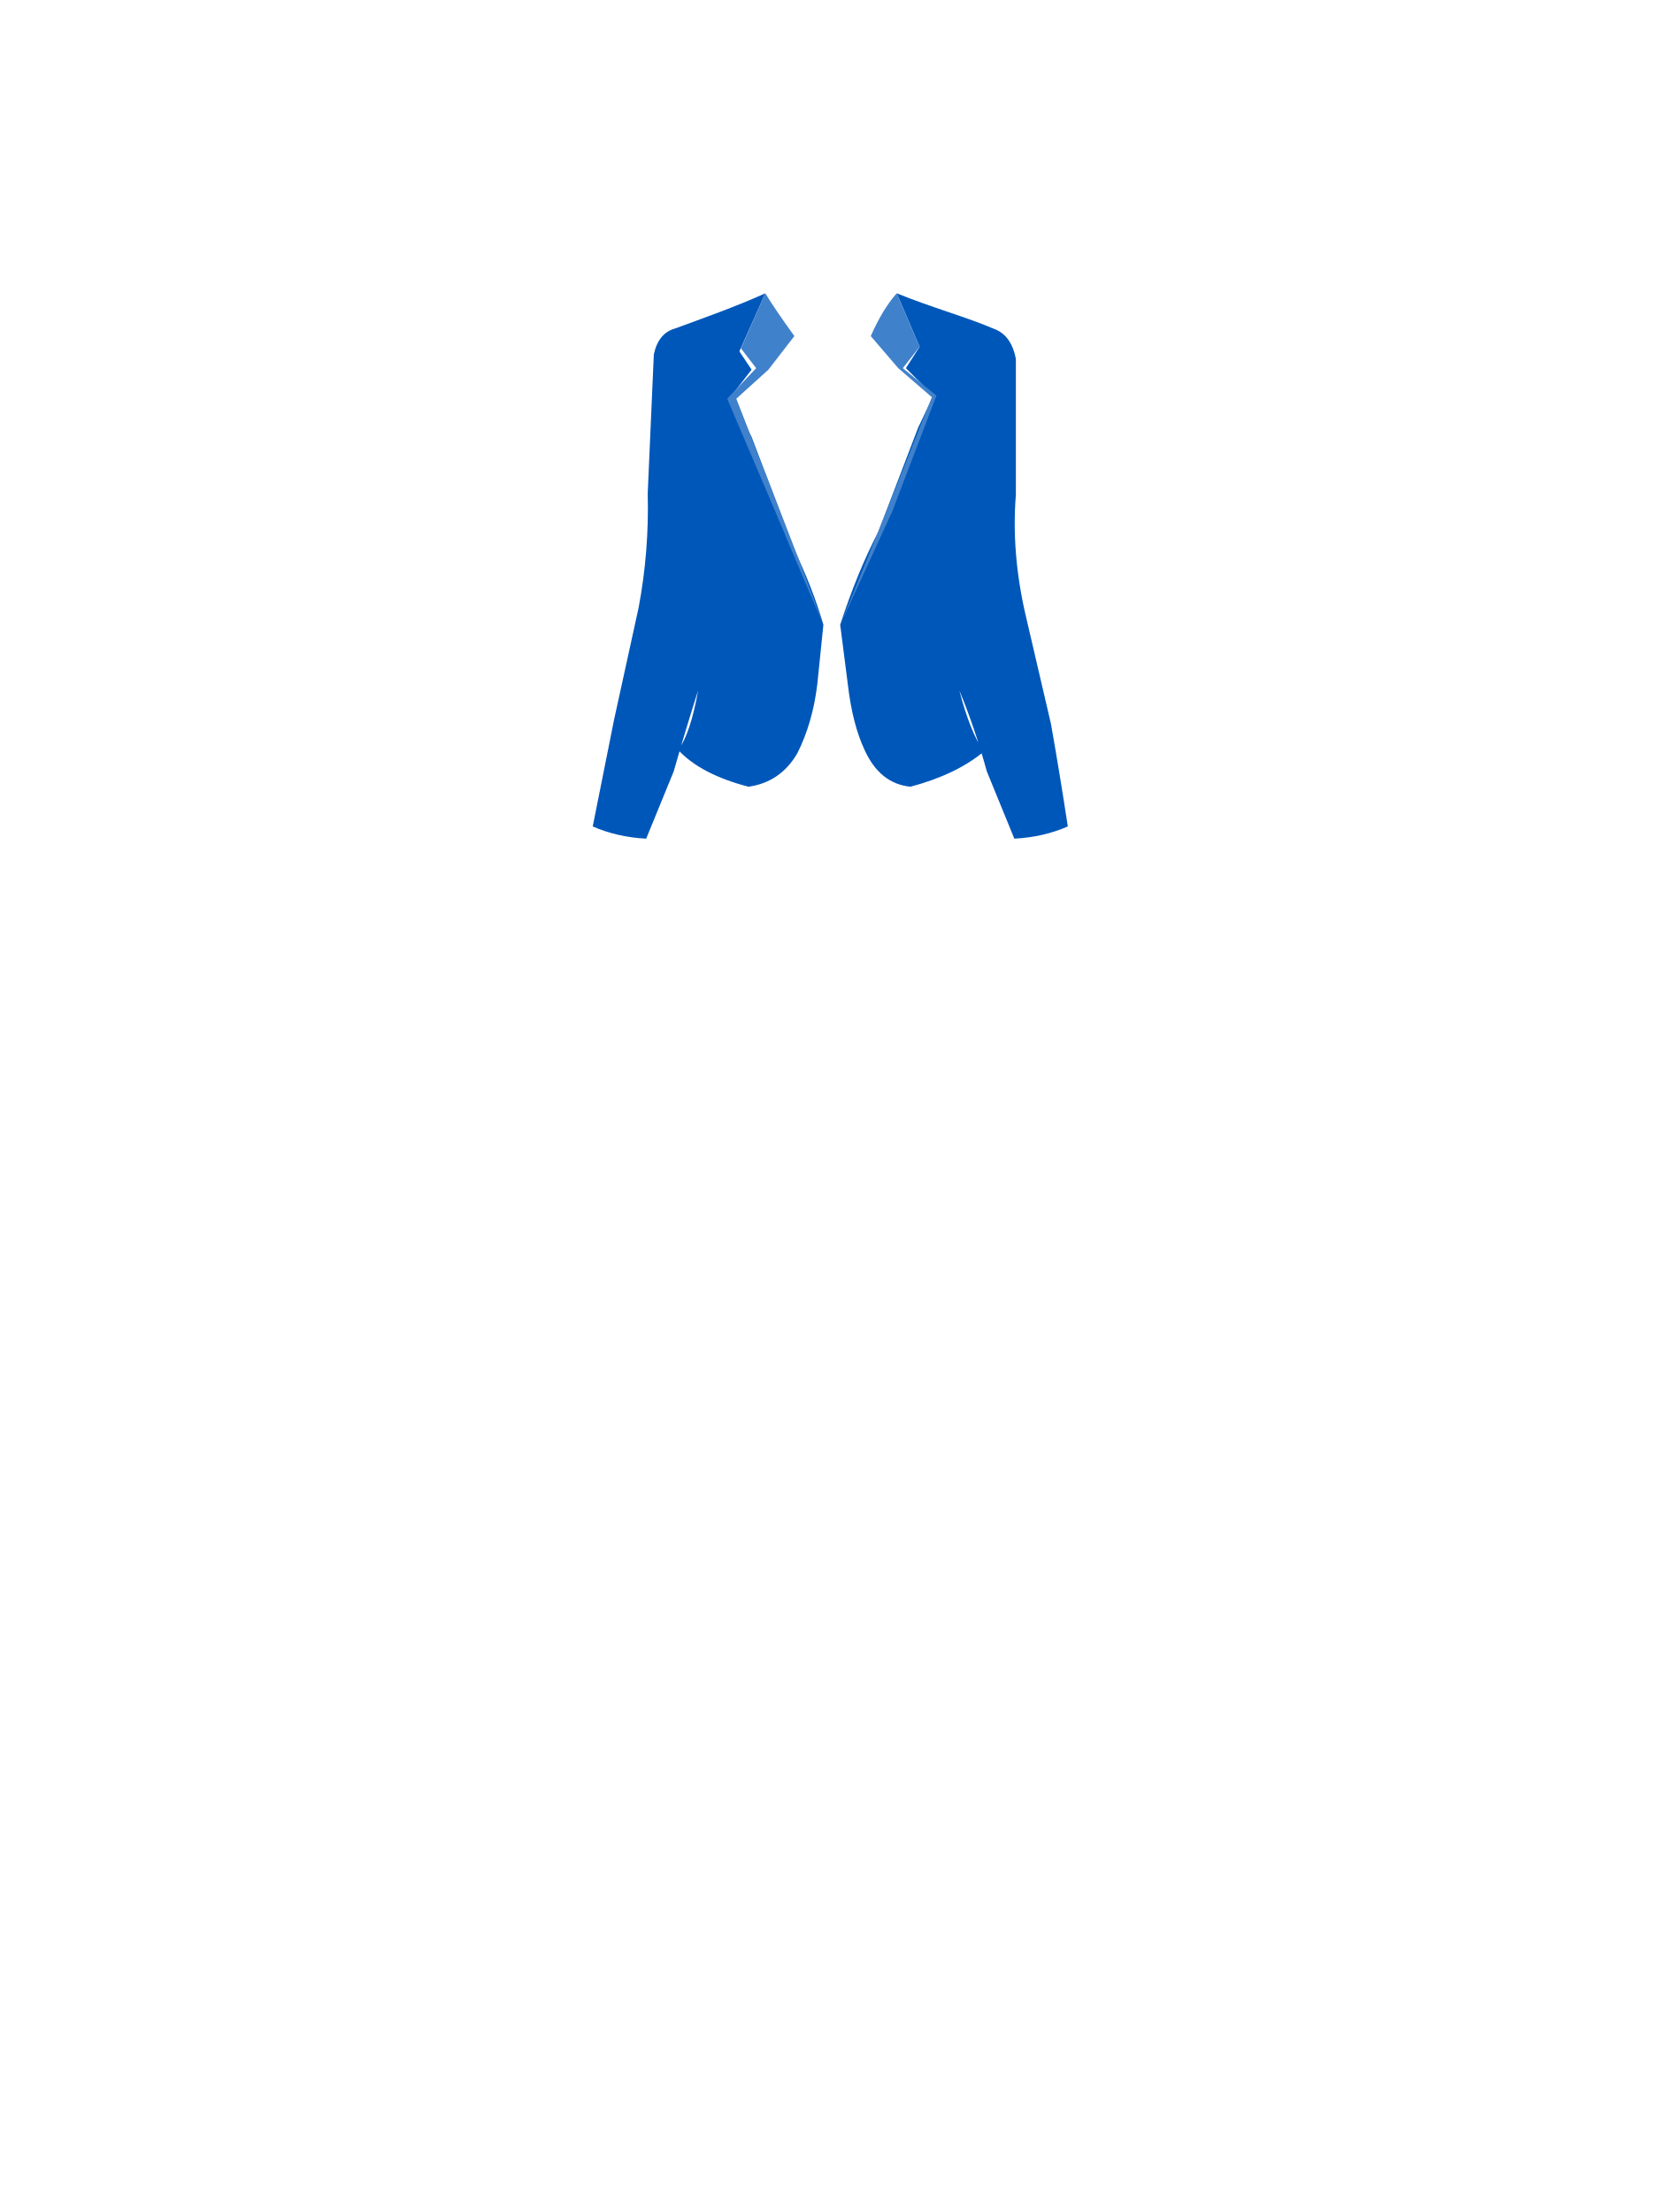
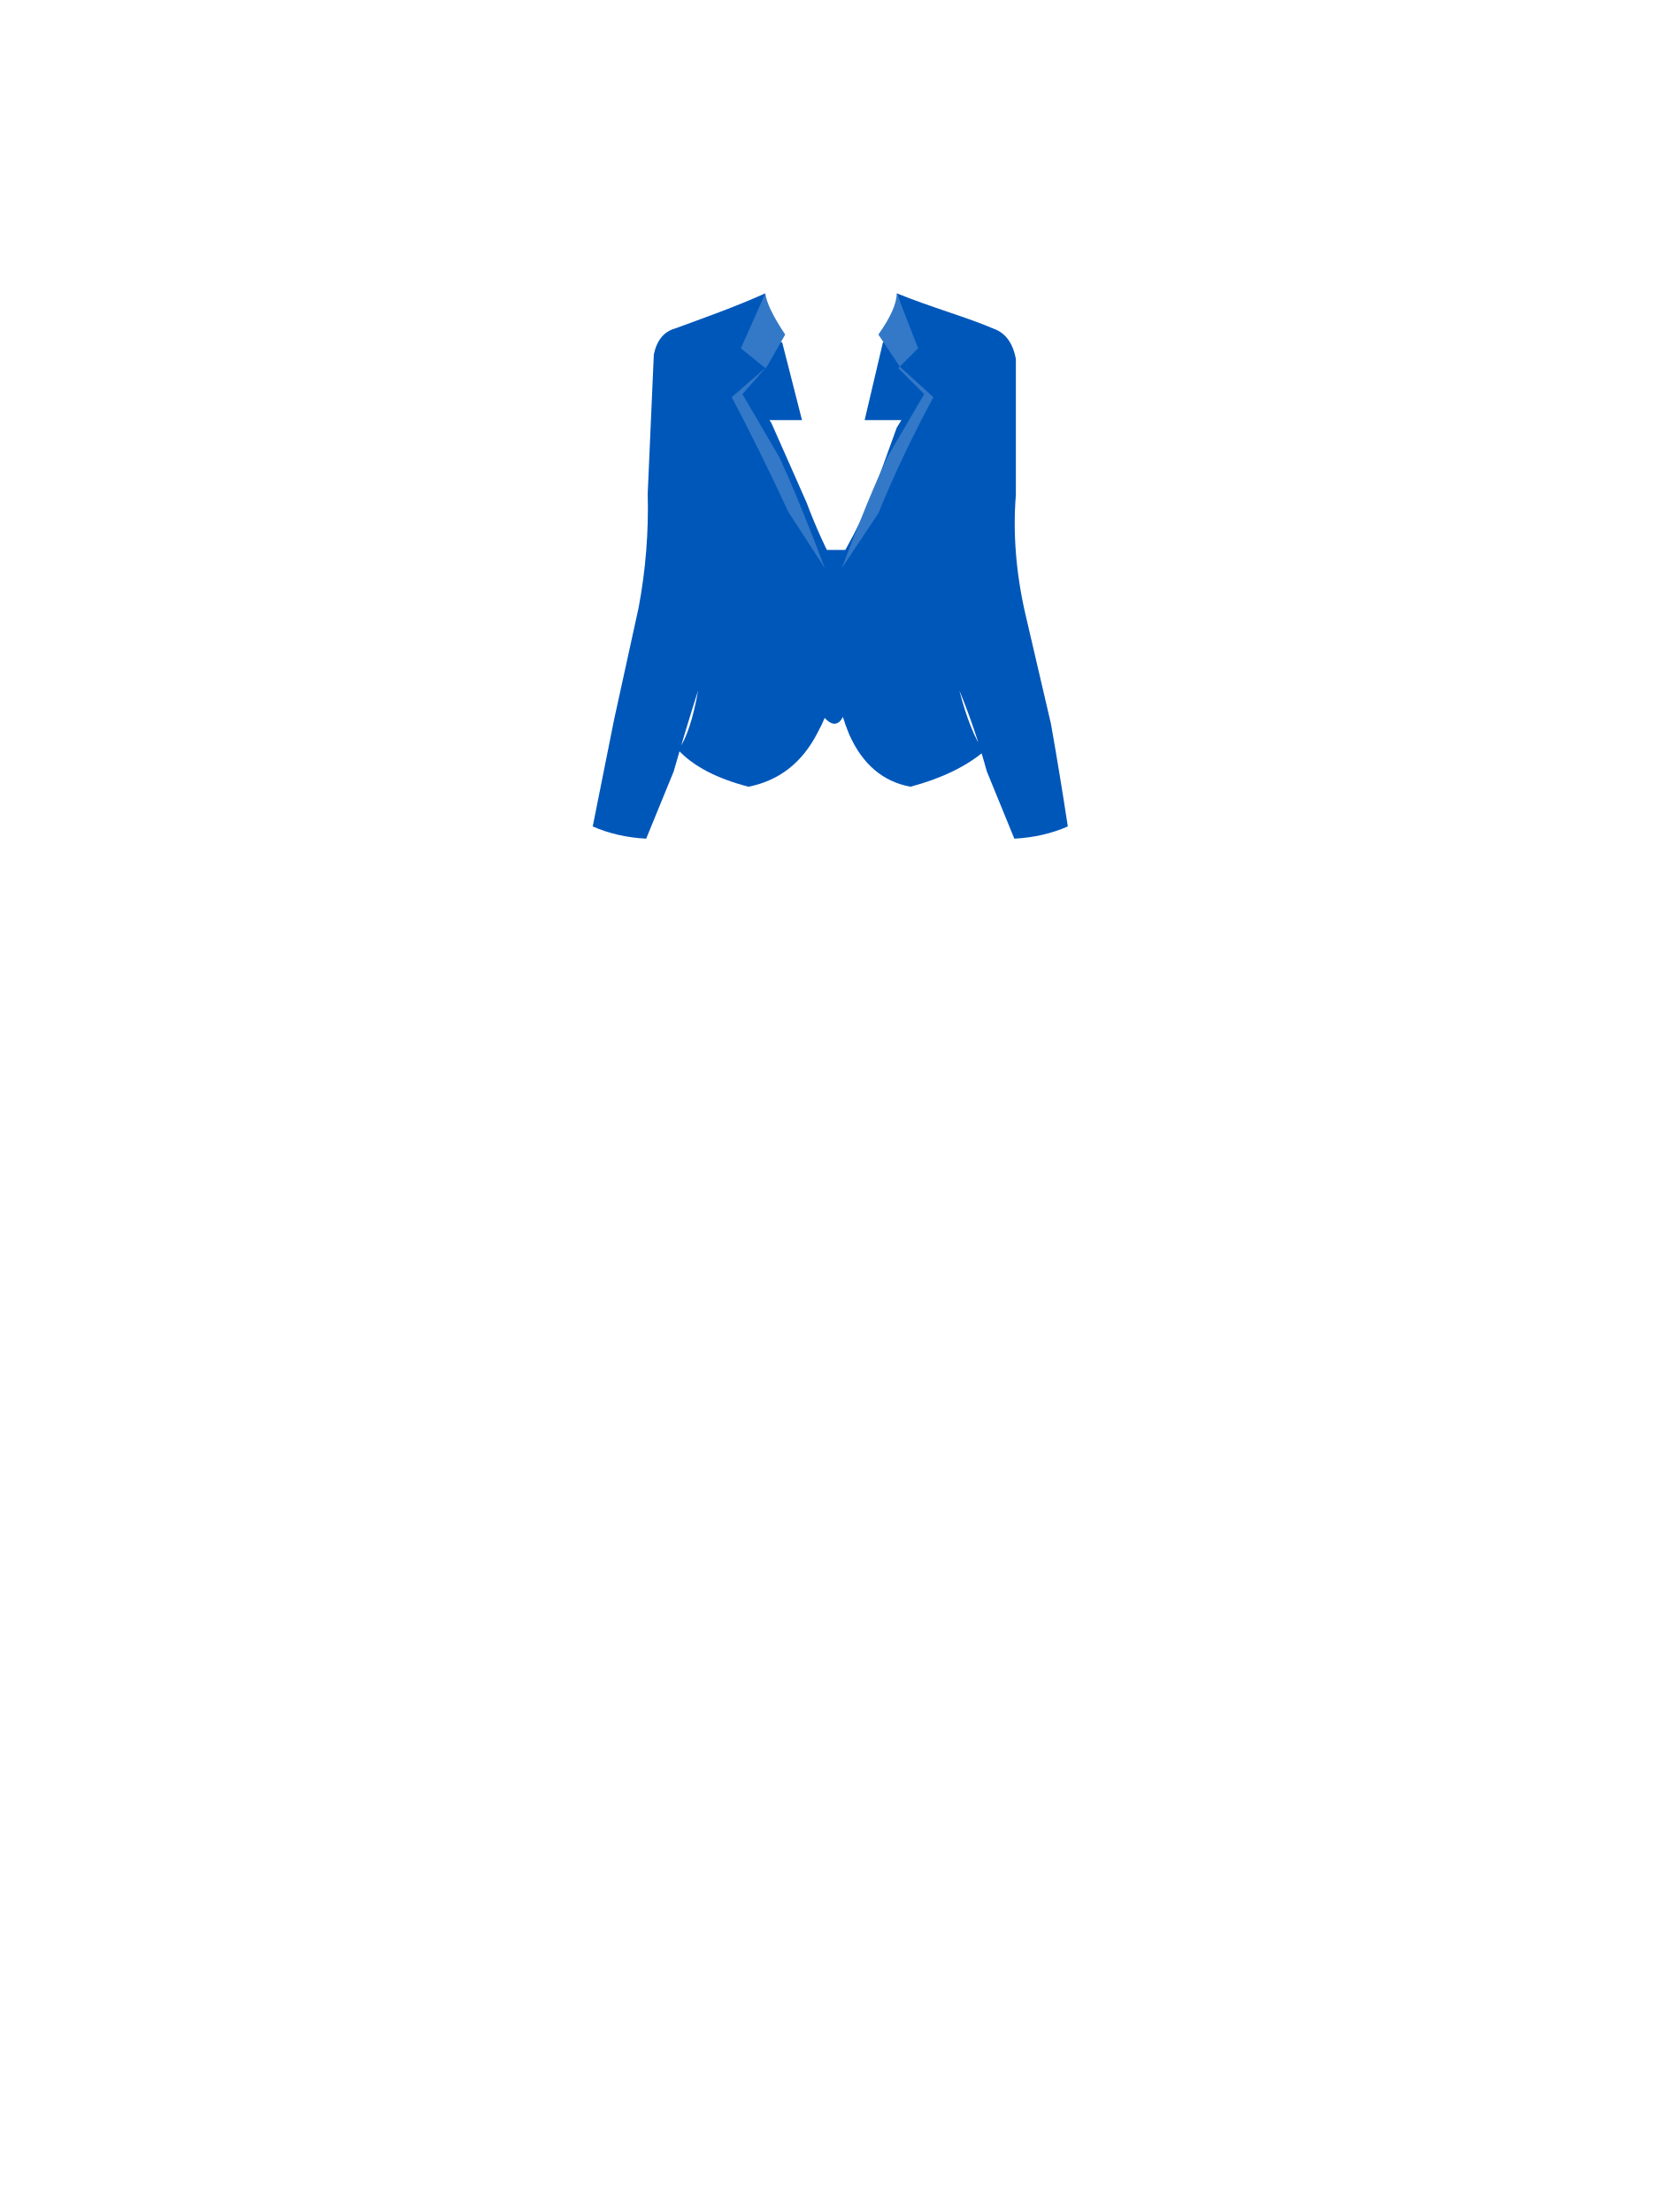
<svg xmlns="http://www.w3.org/2000/svg" viewBox="0 0 1086 1448" width="1086" height="1448">
  <g fill="#0057ba">
-     <path d="M501 192  C481 201 461 208 442 215  Q431 218 428 232  L424 323 Q425 361 418 398  L402 471 Q394 511 388 541  Q404 548 423 549  L441 505 Q449 477 457 452  Q452 480 444 491  Q459 507 490 515  Q511 512 522 493  Q532 473 535 448  L539 409  Q532 385 520 360  L492 286  L478 260  L492 242 L484 230 L501 192 Z" />
-     <path d="M587 192  C609 201 634 208 650 215  Q662 219 665 235  L665 324 Q662 361 671 401  L688 474 Q694 508 699 541  Q683 548 664 549  L646 505 Q638 476 628 452  Q635 479 644 492  Q626 507 596 515  Q576 513 566 491  Q558 474 555 448  L550 409 Q561 375 575 348  L601 280 L611 259 L593 241 L602 227 L587 192 Z" />
+     <path d="M501 192 C481 201 461 208 442 215 Q431 218 428 232 L424 323 Q425 361 418 398 L402 471 Q394 511 388 541 Q404 548 423 549 L441 505 Q449 477 457 452 Q452 480 444 491 Q459 507 490 515 Q520 509 535 480 Q547 458 548 435 L548 373 Q537 353 528 329 L505 277 L485 246 L501 192 Z" />
+     <path d="M587 192 C609 201 634 208 650 215 Q662 219 665 235 L665 324 Q662 361 671 401 L688 474 Q694 508 699 541 Q683 548 664 549 L646 505 Q638 476 628 452 Q635 479 644 492 Q626 507 596 515 Q569 510 556 481 Q546 457 546 432 L546 373 Q559 351 570 327 L587 280 L606 249 L587 192 Z" />
  </g>
-   <g fill="#4081cb">
-     <path d="M501 192  Q507 202 520 220  L503 242  L482 261  Q504 317 524 369  L539 409  Q518 360 508 336  L476 261  L495 241  L485 228 Z" />
-     <path d="M587 192  Q578 202 570 220  L588 241  L610 260  Q587 318 566 370  L550 409  Q573 359 584 335  L613 259  L591 241  L602 227 Z" />
+   <g fill="#0057ba">
+     <path d="M485 226 L512 224 L525 275 L482 275 Z" />
+     <path d="M578 224 L603 226 L613 275 L566 275 Z" />
+     <path d="M535 360 L555 360 L554 464 Q548 483 536 465 Z" />
+   </g>
+   <g fill="#3379c8">
+     <path d="M501 192 Q502 201 514 219 L502 240 L479 260 Q497 294 516 335 L540 372 Q523 327 510 299 L486 258 L501 241 L485 228 Z" />
+     <path d="M587 192 Q587 202 575 219 L589 240 L611 260 Q590 299 575 336 L551 372 Q568 327 581 299 L605 258 L588 241 L601 228 Z" />
  </g>
</svg>
